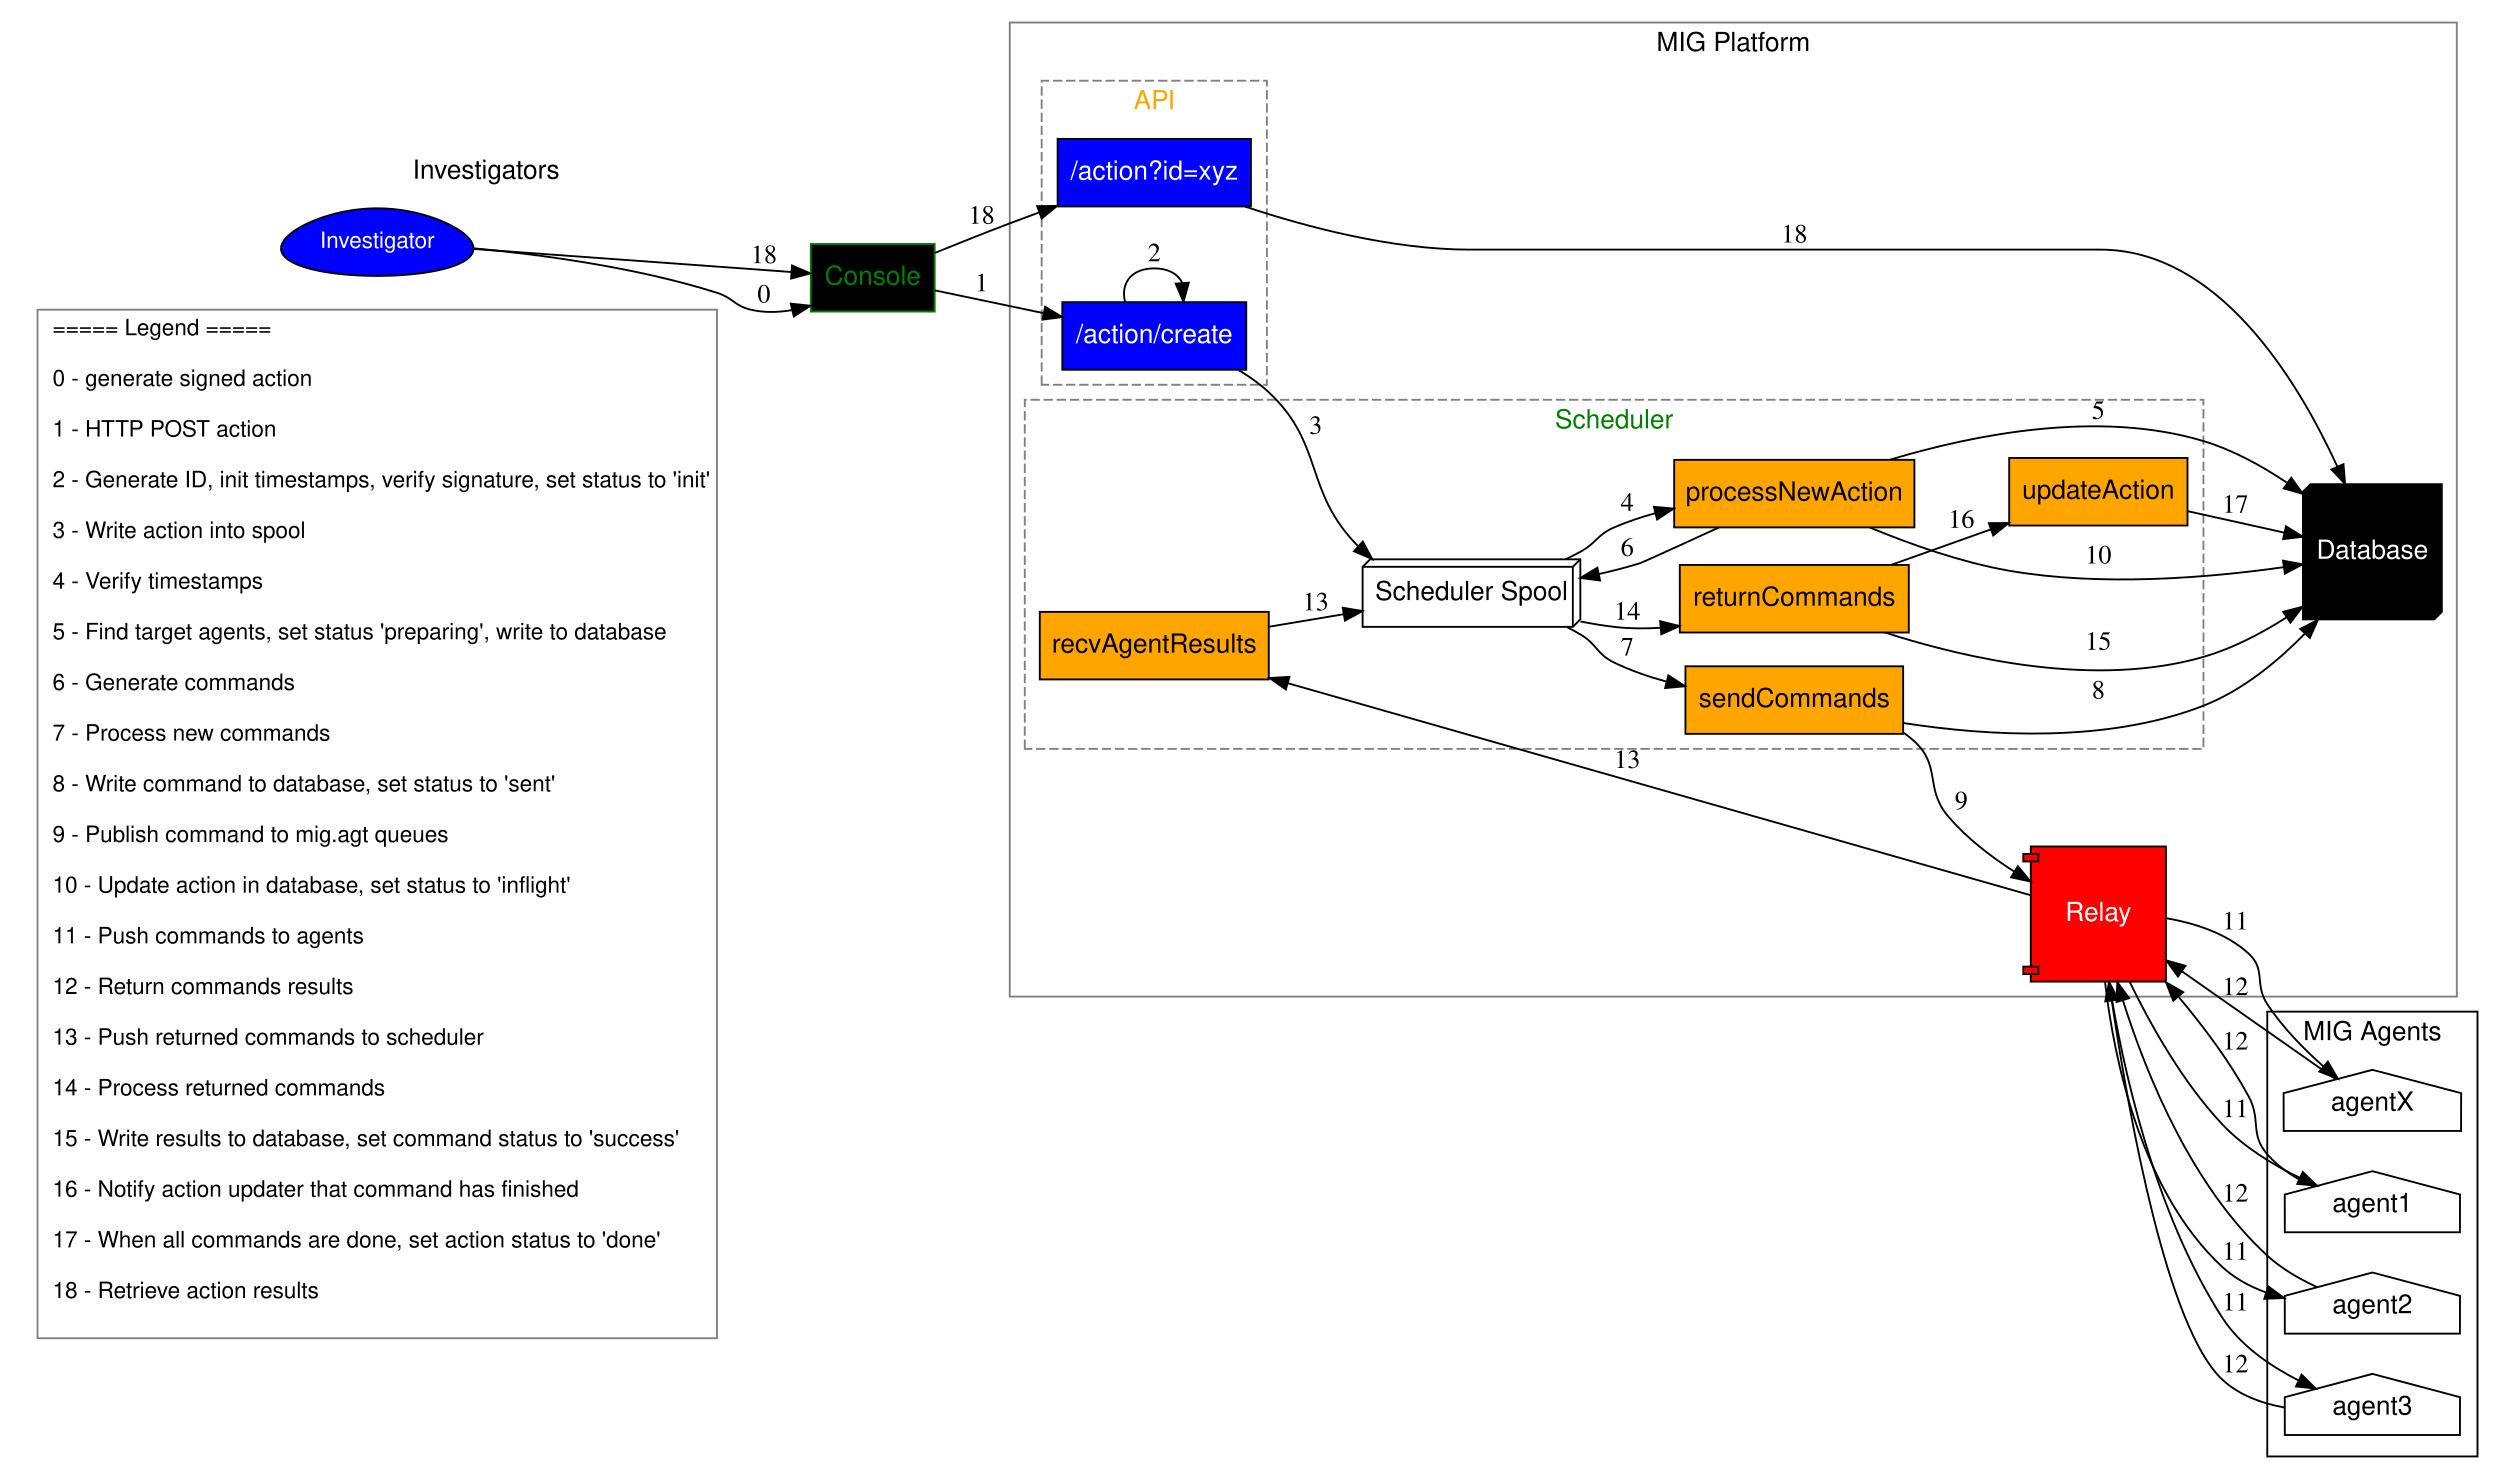
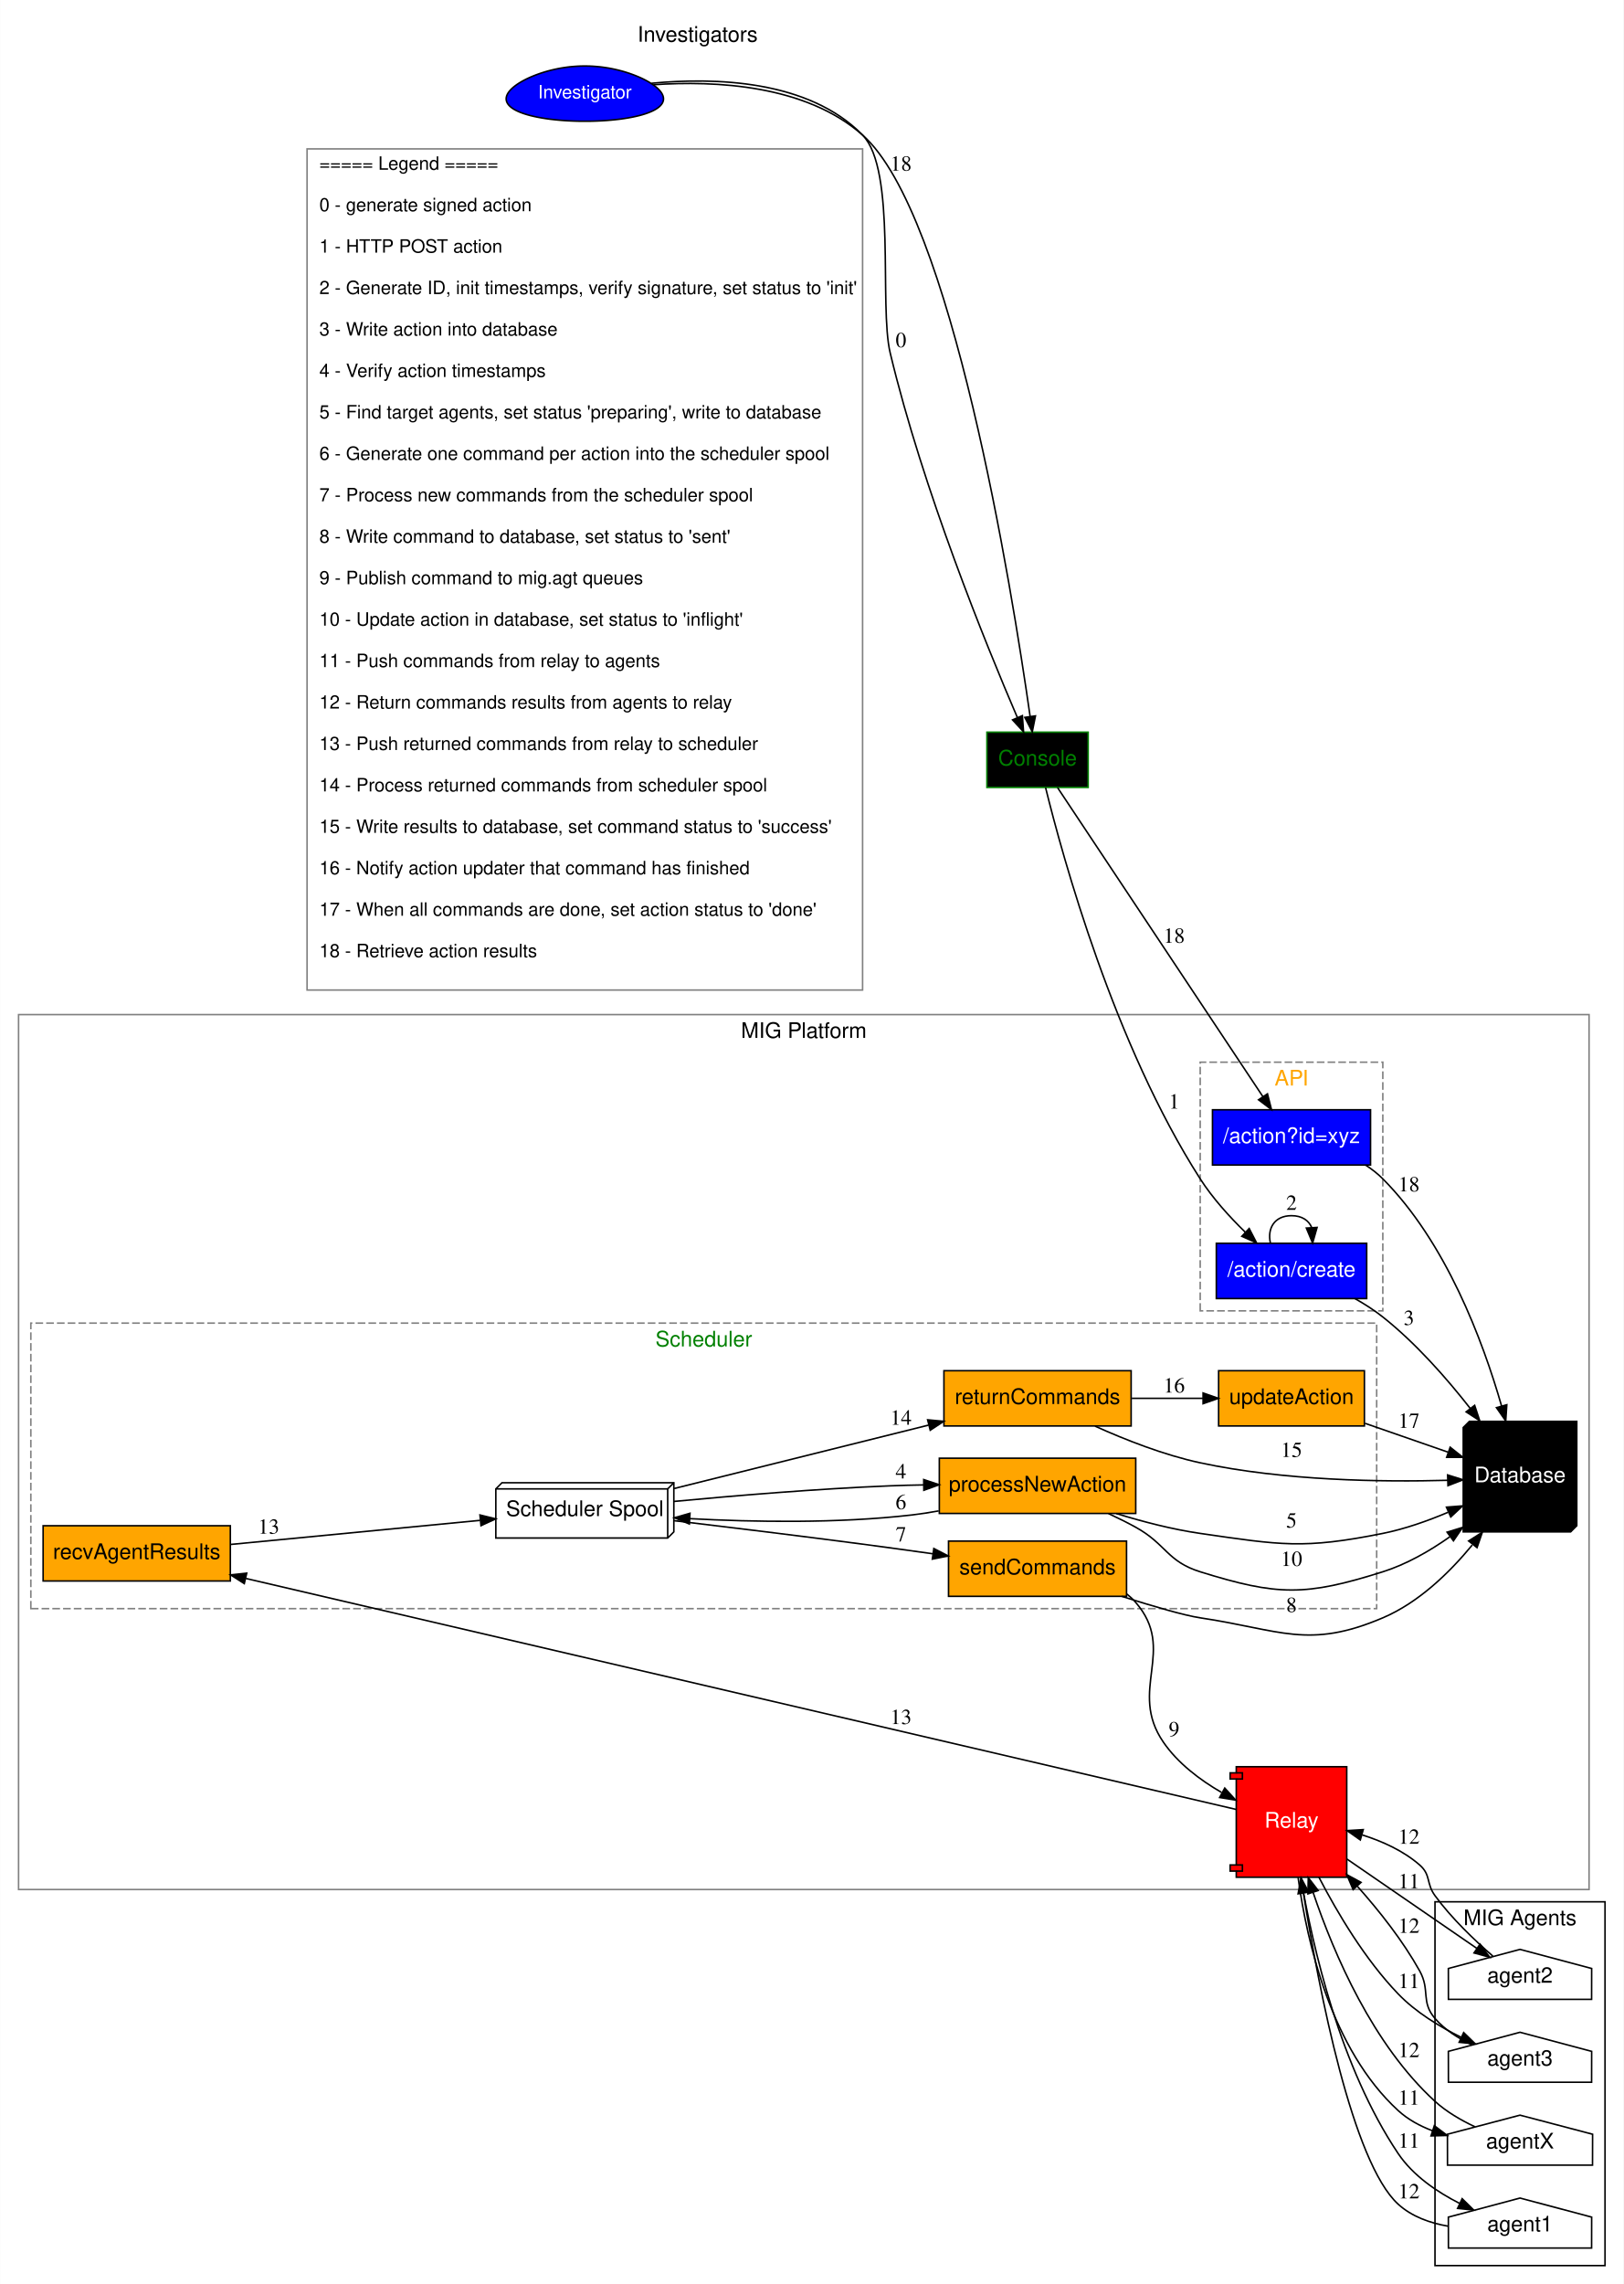
- <svg xmlns="http://www.w3.org/2000/svg" width="1332pt" height="788pt" viewBox="0.00 0.00 1332.00 788.00">
-   <g id="graph0" class="graph" transform="scale(1 1) rotate(0) translate(4 784)">
-     <polygon fill="white" stroke="white" points="-4,4 -4,-784 1328,-784 1328,4 -4,4" />
+ <svg xmlns="http://www.w3.org/2000/svg" width="1058pt" height="1488pt" viewBox="0.00 0.00 1057.80 1488.00">
+   <g id="graph0" class="graph" transform="scale(1 1) rotate(0) translate(4 1484)">
+     <polygon fill="white" stroke="none" points="-4,4 -4,-1484 1053.8,-1484 1053.8,4 -4,4" />
    <g id="clust1" class="cluster">
-       <polygon fill="white" stroke="white" points="8,-63 8,-704 502,-704 502,-63 8,-63" />
-       <text text-anchor="middle" x="255" y="-688.8" font-family="Helvetica,sans-Serif" font-size="14.00">Investigators</text>
+       <polygon fill="white" stroke="white" points="188,-831 188,-1472 713,-1472 713,-831 188,-831" />
+       <text text-anchor="middle" x="450.5" y="-1456.8" font-family="Helvetica,sans-Serif" font-size="14.00">Investigators</text>
    </g>
    <g id="clust2" class="cluster">
-       <polygon fill="white" stroke="gray" points="534,-253 534,-772 1305,-772 1305,-253 534,-253" />
-       <text text-anchor="middle" x="919.5" y="-756.8" font-family="Helvetica,sans-Serif" font-size="14.00">MIG Platform</text>
+       <polygon fill="white" stroke="gray" points="8,-253 8,-823 1031.4,-823 1031.4,-253 8,-253" />
+       <text text-anchor="middle" x="519.7" y="-807.8" font-family="Helvetica,sans-Serif" font-size="14.00">MIG Platform</text>
    </g>
    <g id="clust3" class="cluster">
-       <polygon fill="white" stroke="gray" stroke-dasharray="5,2" points="551,-579 551,-741 671,-741 671,-579 551,-579" />
-       <text text-anchor="middle" x="611" y="-725.8" font-family="Helvetica,sans-Serif" font-size="14.00" fill="orange">API</text>
+       <polygon fill="white" stroke="gray" stroke-dasharray="5,2" points="778,-630 778,-792 897,-792 897,-630 778,-630" />
+       <text text-anchor="middle" x="837.5" y="-776.8" font-family="Helvetica,sans-Serif" font-size="14.00" fill="orange">API</text>
    </g>
    <g id="clust4" class="cluster">
-       <polygon fill="white" stroke="gray" stroke-dasharray="5,2" points="542,-385 542,-571 1170,-571 1170,-385 542,-385" />
-       <text text-anchor="middle" x="856" y="-555.8" font-family="Helvetica,sans-Serif" font-size="14.00" fill="green">Scheduler</text>
+       <polygon fill="white" stroke="gray" stroke-dasharray="5,2" points="16,-436 16,-622 893,-622 893,-436 16,-436" />
+       <text text-anchor="middle" x="454.5" y="-606.8" font-family="Helvetica,sans-Serif" font-size="14.00" fill="green">Scheduler</text>
    </g>
    <g id="clust5" class="cluster">
-       <polygon fill="white" stroke="black" points="1204,-8 1204,-245 1316,-245 1316,-8 1204,-8" />
-       <text text-anchor="middle" x="1260" y="-229.8" font-family="Helvetica,sans-Serif" font-size="14.00">MIG Agents</text>
+       <polygon fill="white" stroke="black" points="931,-8 931,-245 1041.8,-245 1041.8,-8 931,-8" />
+       <text text-anchor="middle" x="986.399" y="-229.8" font-family="Helvetica,sans-Serif" font-size="14.00">MIG Agents</text>
    </g>
    <g id="node1" class="node">
-       <polygon fill="blue" stroke="black" points="201.744,-637.049 204.885,-637.148 207.994,-637.295 211.057,-637.491 214.063,-637.735 216.999,-638.027 219.854,-638.364 222.617,-638.748 225.276,-639.176 227.823,-639.647 230.248,-640.161 232.543,-640.715 234.7,-641.308 236.712,-641.939 238.574,-642.605 240.279,-643.306 241.824,-644.039 243.206,-644.801 244.422,-645.592 245.471,-646.408 246.352,-647.248 247.065,-648.109 247.61,-648.989 247.991,-649.886 248.209,-650.797 248.268,-651.719 248.171,-652.65 247.923,-653.587 247.529,-654.529 246.994,-655.471 246.324,-656.413 245.526,-657.35 244.606,-658.281 243.57,-659.203 242.425,-660.114 241.179,-661.011 239.838,-661.891 238.41,-662.752 236.9,-663.592 235.317,-664.408 233.666,-665.199 231.953,-665.961 230.185,-666.694 228.368,-667.395 226.507,-668.061 224.607,-668.692 222.672,-669.285 220.708,-669.839 218.718,-670.353 216.706,-670.824 214.675,-671.252 212.628,-671.636 210.568,-671.973 208.497,-672.265 206.418,-672.509 204.331,-672.705 202.24,-672.852 200.145,-672.951 198.049,-673 195.951,-673 193.855,-672.951 191.76,-672.852 189.669,-672.705 187.582,-672.509 185.503,-672.265 183.432,-671.973 181.372,-671.636 179.325,-671.252 177.294,-670.824 175.282,-670.353 173.292,-669.839 171.328,-669.285 169.393,-668.692 167.493,-668.061 165.632,-667.395 163.815,-666.694 162.047,-665.961 160.334,-665.199 158.683,-664.408 157.1,-663.592 155.59,-662.752 154.162,-661.891 152.821,-661.011 151.575,-660.114 150.43,-659.203 149.394,-658.281 148.474,-657.35 147.676,-656.413 147.006,-655.471 146.471,-654.529 146.077,-653.587 145.829,-652.65 145.732,-651.719 145.791,-650.797 146.009,-649.886 146.39,-648.989 146.935,-648.109 147.648,-647.248 148.529,-646.408 149.578,-645.592 150.794,-644.801 152.176,-644.039 153.721,-643.306 155.426,-642.605 157.288,-641.939 159.3,-641.308 161.457,-640.715 163.752,-640.161 166.177,-639.647 168.724,-639.176 171.383,-638.748 174.146,-638.364 177.001,-638.027 179.937,-637.735 182.943,-637.491 186.006,-637.295 189.115,-637.148 192.256,-637.049 195.416,-637 198.584,-637 201.744,-637.049" />
-       <text text-anchor="middle" x="197" y="-651.9" font-family="Helvetica,sans-Serif" font-size="12.00" fill="white">Investigator</text>
+       <polygon fill="blue" stroke="black" points="381.744,-1405.05 384.885,-1405.15 387.994,-1405.3 391.057,-1405.49 394.063,-1405.74 396.999,-1406.03 399.854,-1406.36 402.617,-1406.75 405.276,-1407.18 407.823,-1407.65 410.248,-1408.16 412.543,-1408.71 414.7,-1409.31 416.712,-1409.94 418.574,-1410.61 420.279,-1411.31 421.824,-1412.04 423.206,-1412.8 424.422,-1413.59 425.471,-1414.41 426.352,-1415.25 427.065,-1416.11 427.61,-1416.99 427.991,-1417.89 428.209,-1418.8 428.268,-1419.72 428.171,-1420.65 427.923,-1421.59 427.529,-1422.53 426.994,-1423.47 426.324,-1424.41 425.526,-1425.35 424.606,-1426.28 423.57,-1427.2 422.425,-1428.11 421.179,-1429.01 419.838,-1429.89 418.41,-1430.75 416.9,-1431.59 415.317,-1432.41 413.666,-1433.2 411.953,-1433.96 410.185,-1434.69 408.368,-1435.39 406.507,-1436.06 404.607,-1436.69 402.672,-1437.29 400.708,-1437.84 398.718,-1438.35 396.706,-1438.82 394.675,-1439.25 392.628,-1439.64 390.568,-1439.97 388.497,-1440.26 386.418,-1440.51 384.331,-1440.7 382.24,-1440.85 380.145,-1440.95 378.049,-1441 375.951,-1441 373.855,-1440.95 371.76,-1440.85 369.669,-1440.7 367.582,-1440.51 365.503,-1440.26 363.432,-1439.97 361.372,-1439.64 359.325,-1439.25 357.294,-1438.82 355.282,-1438.35 353.292,-1437.84 351.328,-1437.29 349.393,-1436.69 347.493,-1436.06 345.632,-1435.39 343.815,-1434.69 342.047,-1433.96 340.334,-1433.2 338.683,-1432.41 337.1,-1431.59 335.59,-1430.75 334.162,-1429.89 332.821,-1429.01 331.575,-1428.11 330.43,-1427.2 329.394,-1426.28 328.474,-1425.35 327.676,-1424.41 327.006,-1423.47 326.471,-1422.53 326.077,-1421.59 325.829,-1420.65 325.732,-1419.72 325.791,-1418.8 326.009,-1417.89 326.39,-1416.99 326.935,-1416.11 327.648,-1415.25 328.529,-1414.41 329.578,-1413.59 330.794,-1412.8 332.176,-1412.04 333.721,-1411.31 335.426,-1410.61 337.288,-1409.94 339.3,-1409.31 341.457,-1408.71 343.752,-1408.16 346.177,-1407.65 348.724,-1407.18 351.383,-1406.75 354.146,-1406.36 357.001,-1406.03 359.937,-1405.74 362.943,-1405.49 366.006,-1405.3 369.115,-1405.15 372.256,-1405.05 375.416,-1405 378.584,-1405 381.744,-1405.05" />
+       <text text-anchor="middle" x="377" y="-1419.9" font-family="Helvetica,sans-Serif" font-size="12.00" fill="white">Investigator</text>
    </g>
    <g id="node2" class="node">
-       <polygon fill="black" stroke="green" points="494,-654 428,-654 428,-618 494,-618 494,-654" />
-       <text text-anchor="middle" x="461" y="-632.3" font-family="Helvetica,sans-Serif" font-size="14.00" fill="green">Console</text>
+       <polygon fill="black" stroke="green" points="705,-1007 639,-1007 639,-971 705,-971 705,-1007" />
+       <text text-anchor="middle" x="672" y="-985.3" font-family="Helvetica,sans-Serif" font-size="14.00" fill="green">Console</text>
    </g>
    <g id="edge1" class="edge">
-       <path fill="none" stroke="black" d="M248.229,-651.718C284.871,-648.308 335.367,-641.481 378,-628 386.528,-625.303 387.295,-621.055 396,-619 403.154,-617.311 410.727,-617.526 418.062,-618.8" />
-       <polygon fill="black" stroke="black" points="417.321,-622.221 427.858,-621.113 418.93,-615.408 417.321,-622.221" />
-       <text text-anchor="middle" x="403" y="-622.8" font-family="Times,serif" font-size="14.00">0</text>
+       <path fill="none" stroke="black" d="M420.43,-1429.75C461.566,-1433.65 522.769,-1432.04 558,-1396 580.234,-1373.25 568.589,-1284.93 576,-1254 597.368,-1164.81 638.455,-1063.99 658.87,-1016.51" />
+       <polygon fill="black" stroke="black" points="662.135,-1017.78 662.899,-1007.21 655.712,-1015 662.135,-1017.78" />
+       <text text-anchor="middle" x="583" y="-1257.8" font-family="Times,serif" font-size="14.00">0</text>
    </g>
    <g id="edge26" class="edge">
-       <path fill="none" stroke="black" d="M248.206,-651.359C297.384,-647.793 371.483,-642.419 417.735,-639.065" />
-       <polygon fill="black" stroke="black" points="418.007,-642.555 427.728,-638.34 417.501,-635.573 418.007,-642.555" />
-       <text text-anchor="middle" x="403" y="-643.8" font-family="Times,serif" font-size="14.00">18</text>
+       <path fill="none" stroke="black" d="M421.654,-1428.79C461.942,-1431.57 520.966,-1428.77 558,-1396 616.003,-1344.67 655.223,-1100.93 667.164,-1017.27" />
+       <polygon fill="black" stroke="black" points="670.651,-1017.61 668.577,-1007.22 663.719,-1016.63 670.651,-1017.61" />
+       <text text-anchor="middle" x="583" y="-1372.8" font-family="Times,serif" font-size="14.00">18</text>
    </g>
    <g id="node4" class="node">
-       <polygon fill="blue" stroke="black" points="660,-623 562,-623 562,-587 660,-587 660,-623" />
-       <text text-anchor="middle" x="611" y="-601.3" font-family="Helvetica,sans-Serif" font-size="14.00" fill="white">/action/create</text>
+       <polygon fill="blue" stroke="black" points="886.5,-674 788.5,-674 788.5,-638 886.5,-638 886.5,-674" />
+       <text text-anchor="middle" x="837.5" y="-652.3" font-family="Helvetica,sans-Serif" font-size="14.00" fill="white">/action/create</text>
    </g>
    <g id="edge2" class="edge">
-       <path fill="none" stroke="black" d="M494.114,-629.273C511.059,-625.724 532.375,-621.259 552.089,-617.13" />
-       <polygon fill="black" stroke="black" points="552.845,-620.548 561.915,-615.072 551.41,-613.696 552.845,-620.548" />
-       <text text-anchor="middle" x="519" y="-628.8" font-family="Times,serif" font-size="14.00">1</text>
+       <path fill="none" stroke="black" d="M677.235,-970.915C688.451,-925.386 721.965,-803.431 778,-716 786.086,-703.384 797.135,-691.207 807.454,-681.158" />
+       <polygon fill="black" stroke="black" points="809.914,-683.649 814.786,-674.241 805.11,-678.557 809.914,-683.649" />
+       <text text-anchor="middle" x="761" y="-761.8" font-family="Times,serif" font-size="14.00">1</text>
    </g>
    <g id="node5" class="node">
-       <polygon fill="blue" stroke="black" points="662.5,-710 559.5,-710 559.5,-674 662.5,-674 662.5,-710" />
-       <text text-anchor="middle" x="611" y="-688.3" font-family="Helvetica,sans-Serif" font-size="14.00" fill="white">/action?id=xyz</text>
+       <polygon fill="blue" stroke="black" points="889,-761 786,-761 786,-725 889,-725 889,-761" />
+       <text text-anchor="middle" x="837.5" y="-739.3" font-family="Helvetica,sans-Serif" font-size="14.00" fill="white">/action?id=xyz</text>
    </g>
    <g id="edge27" class="edge">
-       <path fill="none" stroke="black" d="M494.145,-649.279C506.554,-654.318 520.894,-660.035 534,-665 539.074,-666.922 544.353,-668.881 549.659,-670.822" />
-       <polygon fill="black" stroke="black" points="548.607,-674.163 559.201,-674.283 550.994,-667.582 548.607,-674.163" />
-       <text text-anchor="middle" x="519" y="-664.8" font-family="Times,serif" font-size="14.00">18</text>
+       <path fill="none" stroke="black" d="M685.023,-970.911C713.546,-927.995 785.418,-819.857 818.868,-769.529" />
+       <polygon fill="black" stroke="black" points="821.839,-771.381 824.46,-761.115 816.01,-767.506 821.839,-771.381" />
+       <text text-anchor="middle" x="761" y="-869.8" font-family="Times,serif" font-size="14.00">18</text>
    </g>
    <g id="node3" class="node">
-       <polygon fill="none" stroke="gray" points="378,-619 16,-619 16,-71 378,-71 378,-619" />
-       <text text-anchor="start" x="24" y="-605.4" font-family="Helvetica,sans-Serif" font-size="12.00">===== Legend =====</text>
-       <text text-anchor="start" x="24" y="-578.4" font-family="Helvetica,sans-Serif" font-size="12.00">0 - generate signed action</text>
-       <text text-anchor="start" x="24" y="-551.4" font-family="Helvetica,sans-Serif" font-size="12.00">1 - HTTP POST action</text>
-       <text text-anchor="start" x="24" y="-524.4" font-family="Helvetica,sans-Serif" font-size="12.00">2 - Generate ID, init timestamps, verify signature, set status to 'init'</text>
-       <text text-anchor="start" x="24" y="-497.4" font-family="Helvetica,sans-Serif" font-size="12.00">3 - Write action into spool</text>
-       <text text-anchor="start" x="24" y="-470.4" font-family="Helvetica,sans-Serif" font-size="12.00">4 - Verify timestamps</text>
-       <text text-anchor="start" x="24" y="-443.4" font-family="Helvetica,sans-Serif" font-size="12.00">5 - Find target agents, set status 'preparing', write to database</text>
-       <text text-anchor="start" x="24" y="-416.4" font-family="Helvetica,sans-Serif" font-size="12.00">6 - Generate commands</text>
-       <text text-anchor="start" x="24" y="-389.4" font-family="Helvetica,sans-Serif" font-size="12.00">7 - Process new commands</text>
-       <text text-anchor="start" x="24" y="-362.4" font-family="Helvetica,sans-Serif" font-size="12.00">8 - Write command to database, set status to 'sent'</text>
-       <text text-anchor="start" x="24" y="-335.4" font-family="Helvetica,sans-Serif" font-size="12.00">9 - Publish command to mig.agt queues</text>
-       <text text-anchor="start" x="24" y="-308.4" font-family="Helvetica,sans-Serif" font-size="12.00">10 - Update action in database, set status to 'inflight'</text>
-       <text text-anchor="start" x="24" y="-281.4" font-family="Helvetica,sans-Serif" font-size="12.00">11 - Push commands to agents</text>
-       <text text-anchor="start" x="24" y="-254.4" font-family="Helvetica,sans-Serif" font-size="12.00">12 - Return commands results</text>
-       <text text-anchor="start" x="24" y="-227.4" font-family="Helvetica,sans-Serif" font-size="12.00">13 - Push returned commands to scheduler</text>
-       <text text-anchor="start" x="24" y="-200.4" font-family="Helvetica,sans-Serif" font-size="12.00">14 - Process returned commands</text>
-       <text text-anchor="start" x="24" y="-173.4" font-family="Helvetica,sans-Serif" font-size="12.00">15 - Write results to database, set command status to 'success'</text>
-       <text text-anchor="start" x="24" y="-146.4" font-family="Helvetica,sans-Serif" font-size="12.00">16 - Notify action updater that command has finished</text>
-       <text text-anchor="start" x="24" y="-119.4" font-family="Helvetica,sans-Serif" font-size="12.00">17 - When all commands are done, set action status to 'done'</text>
-       <text text-anchor="start" x="24" y="-92.4" font-family="Helvetica,sans-Serif" font-size="12.00">18 - Retrieve action results</text>
+       <polygon fill="none" stroke="gray" points="558,-1387 196,-1387 196,-839 558,-839 558,-1387" />
+       <text text-anchor="start" x="204" y="-1373.4" font-family="Helvetica,sans-Serif" font-size="12.00">===== Legend =====</text>
+       <text text-anchor="start" x="204" y="-1346.4" font-family="Helvetica,sans-Serif" font-size="12.00">0 - generate signed action</text>
+       <text text-anchor="start" x="204" y="-1319.4" font-family="Helvetica,sans-Serif" font-size="12.00">1 - HTTP POST action</text>
+       <text text-anchor="start" x="204" y="-1292.4" font-family="Helvetica,sans-Serif" font-size="12.00">2 - Generate ID, init timestamps, verify signature, set status to 'init'</text>
+       <text text-anchor="start" x="204" y="-1265.4" font-family="Helvetica,sans-Serif" font-size="12.00">3 - Write action into database</text>
+       <text text-anchor="start" x="204" y="-1238.4" font-family="Helvetica,sans-Serif" font-size="12.00">4 - Verify action timestamps</text>
+       <text text-anchor="start" x="204" y="-1211.4" font-family="Helvetica,sans-Serif" font-size="12.00">5 - Find target agents, set status 'preparing', write to database</text>
+       <text text-anchor="start" x="204" y="-1184.4" font-family="Helvetica,sans-Serif" font-size="12.00">6 - Generate one command per action into the scheduler spool</text>
+       <text text-anchor="start" x="204" y="-1157.4" font-family="Helvetica,sans-Serif" font-size="12.00">7 - Process new commands from the scheduler spool</text>
+       <text text-anchor="start" x="204" y="-1130.4" font-family="Helvetica,sans-Serif" font-size="12.00">8 - Write command to database, set status to 'sent'</text>
+       <text text-anchor="start" x="204" y="-1103.4" font-family="Helvetica,sans-Serif" font-size="12.00">9 - Publish command to mig.agt queues</text>
+       <text text-anchor="start" x="204" y="-1076.4" font-family="Helvetica,sans-Serif" font-size="12.00">10 - Update action in database, set status to 'inflight'</text>
+       <text text-anchor="start" x="204" y="-1049.4" font-family="Helvetica,sans-Serif" font-size="12.00">11 - Push commands from relay to agents</text>
+       <text text-anchor="start" x="204" y="-1022.4" font-family="Helvetica,sans-Serif" font-size="12.00">12 - Return commands results from agents to relay</text>
+       <text text-anchor="start" x="204" y="-995.4" font-family="Helvetica,sans-Serif" font-size="12.00">13 - Push returned commands from relay to scheduler</text>
+       <text text-anchor="start" x="204" y="-968.4" font-family="Helvetica,sans-Serif" font-size="12.00">14 - Process returned commands from scheduler spool</text>
+       <text text-anchor="start" x="204" y="-941.4" font-family="Helvetica,sans-Serif" font-size="12.00">15 - Write results to database, set command status to 'success'</text>
+       <text text-anchor="start" x="204" y="-914.4" font-family="Helvetica,sans-Serif" font-size="12.00">16 - Notify action updater that command has finished</text>
+       <text text-anchor="start" x="204" y="-887.4" font-family="Helvetica,sans-Serif" font-size="12.00">17 - When all commands are done, set action status to 'done'</text>
+       <text text-anchor="start" x="204" y="-860.4" font-family="Helvetica,sans-Serif" font-size="12.00">18 - Retrieve action results</text>
    </g>
    <g id="edge3" class="edge">
-       <path fill="none" stroke="black" d="M595.442,-623.153C593.048,-632.539 598.234,-641 611,-641 618.779,-641 623.744,-637.858 625.893,-633.28" />
-       <polygon fill="black" stroke="black" points="629.396,-633.361 626.558,-623.153 622.411,-632.902 629.396,-633.361" />
-       <text text-anchor="middle" x="611" y="-644.8" font-family="Times,serif" font-size="14.00">2</text>
+       <path fill="none" stroke="black" d="M823.751,-674.153C821.636,-683.539 826.219,-692 837.5,-692 844.375,-692 848.762,-688.858 850.662,-684.28" />
+       <polygon fill="black" stroke="black" points="854.164,-684.339 851.249,-674.153 847.176,-683.933 854.164,-684.339" />
+       <text text-anchor="middle" x="837.5" y="-695.8" font-family="Times,serif" font-size="14.00">2</text>
+     </g>
+     <g id="node12" class="node">
+       <polygon fill="black" stroke="black" points="1023.4,-558 953.399,-558 949.399,-554 949.399,-486 1019.4,-486 1023.4,-490 1023.4,-558" />
+       <polyline fill="none" stroke="black" points="1019.4,-554 949.399,-554 " />
+       <polyline fill="none" stroke="black" points="1019.4,-554 1019.4,-486 " />
+       <polyline fill="none" stroke="black" points="1019.4,-554 1023.4,-558 " />
+       <text text-anchor="middle" x="986.399" y="-518.3" font-family="Helvetica,sans-Serif" font-size="14.00" fill="white">Database</text>
+     </g>
+     <g id="edge4" class="edge">
+       <path fill="none" stroke="black" d="M878.813,-637.998C885.162,-634.421 891.454,-630.395 897,-626 918.384,-609.056 938.414,-586.316 953.983,-566.421" />
+       <polygon fill="black" stroke="black" points="956.841,-568.446 960.156,-558.383 951.289,-564.182 956.841,-568.446" />
+       <text text-anchor="middle" x="914" y="-620.8" font-family="Times,serif" font-size="14.00">3</text>
+     </g>
+     <g id="edge28" class="edge">
+       <path fill="none" stroke="black" d="M885.846,-724.923C889.885,-722.294 893.686,-719.33 897,-716 938.055,-674.745 962.028,-610.973 974.413,-567.913" />
+       <polygon fill="black" stroke="black" points="977.794,-568.82 977.099,-558.248 971.049,-566.946 977.794,-568.82" />
+       <text text-anchor="middle" x="914" y="-707.8" font-family="Times,serif" font-size="14.00">18</text>
    </g>
    <g id="node6" class="node">
-       <polygon fill="white" stroke="black" points="838,-486 726,-486 722,-482 722,-450 834,-450 838,-454 838,-486" />
-       <polyline fill="none" stroke="black" points="834,-482 722,-482 " />
-       <polyline fill="none" stroke="black" points="834,-482 834,-450 " />
-       <polyline fill="none" stroke="black" points="834,-482 838,-486 " />
-       <text text-anchor="middle" x="780" y="-464.3" font-family="Helvetica,sans-Serif" font-size="14.00">Scheduler Spool</text>
-     </g>
-     <g id="edge4" class="edge">
-       <path fill="none" stroke="black" d="M655.916,-586.831C661.682,-583.392 667.234,-579.452 672,-575 701.651,-547.301 690.614,-522.344 719.385,-493.209" />
-       <polygon fill="black" stroke="black" points="722.111,-495.458 727.113,-486.118 717.379,-490.3 722.111,-495.458" />
-       <text text-anchor="middle" x="697" y="-552.8" font-family="Times,serif" font-size="14.00">3</text>
-     </g>
-     <g id="node12" class="node">
-       <polygon fill="black" stroke="black" points="1297,-526 1227,-526 1223,-522 1223,-454 1293,-454 1297,-458 1297,-526" />
-       <polyline fill="none" stroke="black" points="1293,-522 1223,-522 " />
-       <polyline fill="none" stroke="black" points="1293,-522 1293,-454 " />
-       <polyline fill="none" stroke="black" points="1293,-522 1297,-526 " />
-       <text text-anchor="middle" x="1260" y="-486.3" font-family="Helvetica,sans-Serif" font-size="14.00" fill="white">Database</text>
-     </g>
-     <g id="edge28" class="edge">
-       <path fill="none" stroke="black" d="M659.475,-673.897C692.492,-662.914 737.801,-651 779,-651 779,-651 779,-651 1115,-651 1177.4,-651 1219.52,-582.972 1241.36,-535.356" />
-       <polygon fill="black" stroke="black" points="1244.6,-536.691 1245.46,-526.132 1238.2,-533.85 1244.6,-536.691" />
-       <text text-anchor="middle" x="952" y="-654.8" font-family="Times,serif" font-size="14.00">18</text>
+       <polygon fill="white" stroke="black" points="435,-518 323,-518 319,-514 319,-482 431,-482 435,-486 435,-518" />
+       <polyline fill="none" stroke="black" points="431,-514 319,-514 " />
+       <polyline fill="none" stroke="black" points="431,-514 431,-482 " />
+       <polyline fill="none" stroke="black" points="431,-514 435,-518 " />
+       <text text-anchor="middle" x="377" y="-496.3" font-family="Helvetica,sans-Serif" font-size="14.00">Scheduler Spool</text>
    </g>
    <g id="node7" class="node">
-       <polygon fill="orange" stroke="black" points="1016,-539 888,-539 888,-503 1016,-503 1016,-539" />
-       <text text-anchor="middle" x="952" y="-517.3" font-family="Helvetica,sans-Serif" font-size="14.00">processNewAction</text>
+       <polygon fill="orange" stroke="black" points="736,-534 608,-534 608,-498 736,-498 736,-534" />
+       <text text-anchor="middle" x="672" y="-512.3" font-family="Helvetica,sans-Serif" font-size="14.00">processNewAction</text>
    </g>
    <g id="edge5" class="edge">
-       <path fill="none" stroke="black" d="M830.188,-486.04C832.862,-487.313 835.482,-488.635 838,-490 846.675,-494.704 846.935,-499.099 856,-503 862.915,-505.976 870.323,-508.461 877.839,-510.537" />
-       <polygon fill="black" stroke="black" points="877.196,-513.985 887.749,-513.037 878.909,-507.197 877.196,-513.985" />
-       <text text-anchor="middle" x="863" y="-511.8" font-family="Times,serif" font-size="14.00">4</text>
+       <path fill="none" stroke="black" d="M435.112,-505.842C474.625,-509.582 528.447,-514.082 576,-516 583.081,-516.286 590.462,-516.475 597.841,-516.593" />
+       <polygon fill="black" stroke="black" points="597.835,-520.093 607.876,-516.712 597.918,-513.094 597.835,-520.093" />
+       <text text-anchor="middle" x="583" y="-520.8" font-family="Times,serif" font-size="14.00">4</text>
    </g>
    <g id="node8" class="node">
-       <polygon fill="orange" stroke="black" points="1010,-429 894,-429 894,-393 1010,-393 1010,-429" />
-       <text text-anchor="middle" x="952" y="-407.3" font-family="Helvetica,sans-Serif" font-size="14.00">sendCommands</text>
+       <polygon fill="orange" stroke="black" points="730,-480 614,-480 614,-444 730,-444 730,-480" />
+       <text text-anchor="middle" x="672" y="-458.3" font-family="Helvetica,sans-Serif" font-size="14.00">sendCommands</text>
    </g>
    <g id="edge8" class="edge">
-       <path fill="none" stroke="black" d="M830.892,-449.872C833.331,-448.636 835.714,-447.344 838,-446 846.977,-440.722 846.628,-435.54 856,-431 864.669,-426.801 874.201,-423.48 883.78,-420.854" />
-       <polygon fill="black" stroke="black" points="884.893,-424.183 893.744,-418.362 883.194,-417.393 884.893,-424.183" />
-       <text text-anchor="middle" x="863" y="-434.8" font-family="Times,serif" font-size="14.00">7</text>
+       <path fill="none" stroke="black" d="M435.187,-493.292C470.584,-489.07 516.956,-483.414 558,-478 572.763,-476.053 588.598,-473.87 603.602,-471.757" />
+       <polygon fill="black" stroke="black" points="604.422,-475.176 613.833,-470.31 603.441,-468.245 604.422,-475.176" />
+       <text text-anchor="middle" x="583" y="-479.8" font-family="Times,serif" font-size="14.00">7</text>
    </g>
    <g id="node10" class="node">
-       <polygon fill="orange" stroke="black" points="1013,-483 891,-483 891,-447 1013,-447 1013,-483" />
-       <text text-anchor="middle" x="952" y="-461.3" font-family="Helvetica,sans-Serif" font-size="14.00">returnCommands</text>
+       <polygon fill="orange" stroke="black" points="733,-591 611,-591 611,-555 733,-555 733,-591" />
+       <text text-anchor="middle" x="672" y="-569.3" font-family="Helvetica,sans-Serif" font-size="14.00">returnCommands</text>
    </g>
    <g id="edge22" class="edge">
-       <path fill="none" stroke="black" d="M838.077,-452.837C844.094,-451.678 850.149,-450.692 856,-450 864.016,-449.052 872.393,-448.996 880.707,-449.531" />
-       <polygon fill="black" stroke="black" points="880.513,-453.027 890.791,-450.454 881.152,-446.056 880.513,-453.027" />
-       <text text-anchor="middle" x="863" y="-453.8" font-family="Times,serif" font-size="14.00">14</text>
+       <path fill="none" stroke="black" d="M435.189,-514.248C482.653,-526.074 550.342,-542.938 601.033,-555.568" />
+       <polygon fill="black" stroke="black" points="600.384,-559.013 610.934,-558.035 602.076,-552.221 600.384,-559.013" />
+       <text text-anchor="middle" x="583" y="-555.8" font-family="Times,serif" font-size="14.00">14</text>
    </g>
    <g id="edge7" class="edge">
-       <path fill="none" stroke="black" d="M911.853,-502.992C891.748,-493.764 871.19,-484.372 870,-484 862.916,-481.784 855.413,-479.841 847.887,-478.145" />
-       <polygon fill="black" stroke="black" points="848.521,-474.702 838.013,-476.056 847.072,-481.55 848.521,-474.702" />
-       <text text-anchor="middle" x="863" y="-487.8" font-family="Times,serif" font-size="14.00">6</text>
+       <path fill="none" stroke="black" d="M607.572,-499.665C601.663,-498.585 595.739,-497.664 590,-497 541.863,-491.43 487.173,-492.382 445.398,-494.621" />
+       <polygon fill="black" stroke="black" points="445.122,-491.131 435.339,-495.198 445.523,-498.12 445.122,-491.131" />
+       <text text-anchor="middle" x="583" y="-500.8" font-family="Times,serif" font-size="14.00">6</text>
    </g>
    <g id="edge6" class="edge">
-       <path fill="none" stroke="black" d="M1003.09,-539.095C1047.71,-552.493 1114.35,-565.77 1170,-549 1185.58,-544.305 1200.94,-535.894 1214.4,-526.866" />
-       <polygon fill="black" stroke="black" points="1216.76,-529.481 1222.95,-520.878 1212.75,-523.747 1216.76,-529.481" />
-       <text text-anchor="middle" x="1114" y="-560.8" font-family="Times,serif" font-size="14.00">5</text>
+       <path fill="none" stroke="black" d="M723.348,-497.949C740.46,-492.674 759.847,-487.624 778,-485 830.345,-477.434 845.147,-474.586 897,-485 911.307,-487.873 926.187,-493.121 939.569,-498.779" />
+       <polygon fill="black" stroke="black" points="938.455,-502.113 949.018,-502.943 941.278,-495.708 938.455,-502.113" />
+       <text text-anchor="middle" x="837.5" y="-488.8" font-family="Times,serif" font-size="14.00">5</text>
    </g>
    <g id="edge11" class="edge">
-       <path fill="none" stroke="black" d="M992.337,-502.899C1013.64,-494.083 1040.72,-484.445 1066,-480 1115.6,-471.28 1173.38,-476.222 1212.7,-481.804" />
-       <polygon fill="black" stroke="black" points="1212.37,-485.294 1222.78,-483.306 1213.4,-478.37 1212.37,-485.294" />
-       <text text-anchor="middle" x="1114" y="-483.8" font-family="Times,serif" font-size="14.00">10</text>
+       <path fill="none" stroke="black" d="M718.266,-497.9C724.32,-495.104 730.375,-492.107 736,-489 755.857,-478.033 756.344,-466.75 778,-460 828.493,-444.262 846.565,-444.076 897,-460 912.397,-464.861 927.44,-473.47 940.624,-482.754" />
+       <polygon fill="black" stroke="black" points="938.876,-485.813 949.005,-488.92 943.024,-480.174 938.876,-485.813" />
+       <text text-anchor="middle" x="837.5" y="-463.8" font-family="Times,serif" font-size="14.00">10</text>
    </g>
    <g id="edge9" class="edge">
-       <path fill="none" stroke="black" d="M1010.38,-398.733C1055.38,-391.782 1118.76,-387.993 1170,-408 1190.52,-416.012 1209.16,-431.215 1224.02,-446.375" />
-       <polygon fill="black" stroke="black" points="1221.59,-448.906 1231,-453.782 1226.69,-444.104 1221.59,-448.906" />
-       <text text-anchor="middle" x="1114" y="-411.8" font-family="Times,serif" font-size="14.00">8</text>
+       <path fill="none" stroke="black" d="M726.942,-443.978C747.167,-437.559 767.727,-431.531 778,-430 830.311,-422.206 848.341,-409.274 897,-430 920.151,-439.861 940.162,-459.087 955.262,-477.424" />
+       <polygon fill="black" stroke="black" points="952.899,-480.079 961.848,-485.75 958.389,-475.736 952.899,-480.079" />
+       <text text-anchor="middle" x="837.5" y="-433.8" font-family="Times,serif" font-size="14.00">8</text>
    </g>
    <g id="node13" class="node">
-       <polygon fill="red" stroke="black" points="1150,-333 1078,-333 1078,-329 1074,-329 1074,-325 1078,-325 1078,-269 1074,-269 1074,-265 1078,-265 1078,-261 1150,-261 1150,-333" />
-       <polyline fill="none" stroke="black" points="1078,-329 1082,-329 1082,-325 1078,-325 " />
-       <polyline fill="none" stroke="black" points="1078,-269 1082,-269 1082,-265 1078,-265 " />
-       <text text-anchor="middle" x="1114" y="-293.3" font-family="Helvetica,sans-Serif" font-size="14.00" fill="white">Relay</text>
+       <polygon fill="red" stroke="black" points="873.5,-333 801.5,-333 801.5,-329 797.5,-329 797.5,-325 801.5,-325 801.5,-269 797.5,-269 797.5,-265 801.5,-265 801.5,-261 873.5,-261 873.5,-333" />
+       <polyline fill="none" stroke="black" points="801.5,-329 805.5,-329 805.5,-325 801.5,-325 " />
+       <polyline fill="none" stroke="black" points="801.5,-269 805.5,-269 805.5,-265 801.5,-265 " />
+       <text text-anchor="middle" x="837.5" y="-293.3" font-family="Helvetica,sans-Serif" font-size="14.00" fill="white">Relay</text>
    </g>
    <g id="edge10" class="edge">
-       <path fill="none" stroke="black" d="M1010.26,-393.576C1012.28,-392.166 1014.21,-390.644 1016,-389 1030.37,-375.827 1021.36,-363.838 1034,-349 1043.78,-337.526 1056.7,-327.593 1069.26,-319.573" />
-       <polygon fill="black" stroke="black" points="1071.14,-322.526 1077.85,-314.33 1067.49,-316.551 1071.14,-322.526" />
-       <text text-anchor="middle" x="1041" y="-352.8" font-family="Times,serif" font-size="14.00">9</text>
+       <path fill="none" stroke="black" d="M730.224,-445.501C732.311,-443.84 734.253,-442.012 736,-440 763.032,-408.87 730.658,-382.984 754,-349 763.436,-335.262 777.813,-324.401 791.937,-316.235" />
+       <polygon fill="black" stroke="black" points="794.002,-319.097 801.127,-311.255 790.667,-312.942 794.002,-319.097" />
+       <text text-anchor="middle" x="761" y="-352.8" font-family="Times,serif" font-size="14.00">9</text>
    </g>
    <g id="node9" class="node">
-       <polygon fill="orange" stroke="black" points="672,-458 550,-458 550,-422 672,-422 672,-458" />
-       <text text-anchor="middle" x="611" y="-436.3" font-family="Helvetica,sans-Serif" font-size="14.00">recvAgentResults</text>
+       <polygon fill="orange" stroke="black" points="146,-490 24,-490 24,-454 146,-454 146,-490" />
+       <text text-anchor="middle" x="85" y="-468.3" font-family="Helvetica,sans-Serif" font-size="14.00">recvAgentResults</text>
    </g>
    <g id="edge21" class="edge">
-       <path fill="none" stroke="black" d="M672.291,-450.109C685.171,-452.268 698.851,-454.562 711.967,-456.761" />
-       <polygon fill="black" stroke="black" points="711.423,-460.218 721.864,-458.42 712.58,-453.315 711.423,-460.218" />
-       <text text-anchor="middle" x="697" y="-458.8" font-family="Times,serif" font-size="14.00">13</text>
+       <path fill="none" stroke="black" d="M146.088,-477.802C193.484,-482.378 259.567,-488.758 308.728,-493.505" />
+       <polygon fill="black" stroke="black" points="308.659,-497.014 318.949,-494.492 309.331,-490.047 308.659,-497.014" />
+       <text text-anchor="middle" x="171" y="-484.8" font-family="Times,serif" font-size="14.00">13</text>
    </g>
    <g id="node11" class="node">
-       <polygon fill="orange" stroke="black" points="1161.5,-540 1066.5,-540 1066.5,-504 1161.5,-504 1161.5,-540" />
-       <text text-anchor="middle" x="1114" y="-518.3" font-family="Helvetica,sans-Serif" font-size="14.00">updateAction</text>
+       <polygon fill="orange" stroke="black" points="885,-591 790,-591 790,-555 885,-555 885,-591" />
+       <text text-anchor="middle" x="837.5" y="-569.3" font-family="Helvetica,sans-Serif" font-size="14.00">updateAction</text>
    </g>
    <g id="edge24" class="edge">
-       <path fill="none" stroke="black" d="M1003.62,-483.035C1020.54,-489.062 1039.49,-495.814 1056.81,-501.982" />
-       <polygon fill="black" stroke="black" points="1055.64,-505.282 1066.24,-505.341 1057.99,-498.688 1055.64,-505.282" />
-       <text text-anchor="middle" x="1041" y="-502.8" font-family="Times,serif" font-size="14.00">16</text>
+       <path fill="none" stroke="black" d="M733.417,-573C748.569,-573 764.771,-573 779.738,-573" />
+       <polygon fill="black" stroke="black" points="779.874,-576.5 789.874,-573 779.874,-569.5 779.874,-576.5" />
+       <text text-anchor="middle" x="761" y="-576.8" font-family="Times,serif" font-size="14.00">16</text>
    </g>
    <g id="edge23" class="edge">
-       <path fill="none" stroke="black" d="M1000.35,-446.973C1044.86,-432.658 1112.96,-417.547 1170,-434 1185.4,-438.441 1200.7,-446.419 1214.16,-454.988" />
-       <polygon fill="black" stroke="black" points="1212.45,-458.058 1222.72,-460.673 1216.33,-452.226 1212.45,-458.058" />
-       <text text-anchor="middle" x="1114" y="-437.8" font-family="Times,serif" font-size="14.00">15</text>
+       <path fill="none" stroke="black" d="M709.458,-554.884C729.23,-545.974 754.391,-536.08 778,-531 832.522,-519.269 896.909,-518.431 939.314,-519.604" />
+       <polygon fill="black" stroke="black" points="939.228,-523.103 949.337,-519.93 939.456,-516.107 939.228,-523.103" />
+       <text text-anchor="middle" x="837.5" y="-534.8" font-family="Times,serif" font-size="14.00">15</text>
    </g>
    <g id="edge25" class="edge">
-       <path fill="none" stroke="black" d="M1161.75,-511.611C1178.21,-507.953 1196.68,-503.848 1213.07,-500.206" />
-       <polygon fill="black" stroke="black" points="1213.97,-503.592 1222.97,-498.006 1212.45,-496.759 1213.97,-503.592" />
-       <text text-anchor="middle" x="1187" y="-510.8" font-family="Times,serif" font-size="14.00">17</text>
+       <path fill="none" stroke="black" d="M885.384,-556.723C902.651,-550.728 922.181,-543.948 939.372,-537.979" />
+       <polygon fill="black" stroke="black" points="940.89,-541.158 949.188,-534.571 938.594,-534.545 940.89,-541.158" />
+       <text text-anchor="middle" x="914" y="-553.8" font-family="Times,serif" font-size="14.00">17</text>
    </g>
    <g id="edge20" class="edge">
-       <path fill="none" stroke="black" d="M1077.76,-307.06C995.772,-330.46 791.001,-388.908 682.323,-419.928" />
-       <polygon fill="black" stroke="black" points="681.088,-416.641 672.432,-422.751 683.009,-423.372 681.088,-416.641" />
-       <text text-anchor="middle" x="863" y="-374.8" font-family="Times,serif" font-size="14.00">13</text>
+       <path fill="none" stroke="black" d="M801.389,-305.187C685.329,-332.25 312.557,-419.172 156.133,-455.646" />
+       <polygon fill="black" stroke="black" points="155.092,-452.295 146.148,-457.975 156.681,-459.112 155.092,-452.295" />
+       <text text-anchor="middle" x="583" y="-360.8" font-family="Times,serif" font-size="14.00">13</text>
    </g>
    <g id="node14" class="node">
-       <polygon fill="white" stroke="black" points="1306.69,-147.562 1260,-160 1213.31,-147.562 1213.35,-127.438 1306.65,-127.438 1306.69,-147.562" />
-       <text text-anchor="middle" x="1260" y="-138.3" font-family="Helvetica,sans-Serif" font-size="14.00">agent1</text>
+       <polygon fill="white" stroke="black" points="1033.09,-39.562 986.399,-52 939.708,-39.562 939.751,-19.438 1033.05,-19.438 1033.09,-39.562" />
+       <text text-anchor="middle" x="986.399" y="-30.3" font-family="Helvetica,sans-Serif" font-size="14.00">agent1</text>
    </g>
    <g id="edge12" class="edge">
-       <path fill="none" stroke="black" d="M1130.66,-260.931C1142.03,-237.498 1159.06,-207.281 1180,-185 1191.4,-172.865 1207.01,-163.378 1221.35,-156.439" />
-       <polygon fill="black" stroke="black" points="1222.89,-159.585 1230.53,-152.245 1219.98,-153.218 1222.89,-159.585" />
-       <text text-anchor="middle" x="1187" y="-188.8" font-family="Times,serif" font-size="14.00">11</text>
+       <path fill="none" stroke="black" d="M843.597,-260.636C851.314,-215.365 869.265,-137.167 907,-81 916.674,-66.601 932.381,-55.929 947.205,-48.427" />
+       <polygon fill="black" stroke="black" points="948.705,-51.589 956.259,-44.16 945.721,-45.257 948.705,-51.589" />
+       <text text-anchor="middle" x="914" y="-84.8" font-family="Times,serif" font-size="14.00">11</text>
    </g>
    <g id="node15" class="node">
-       <polygon fill="white" stroke="black" points="1306.69,-93.562 1260,-106 1213.31,-93.562 1213.35,-73.438 1306.65,-73.438 1306.69,-93.562" />
-       <text text-anchor="middle" x="1260" y="-84.3" font-family="Helvetica,sans-Serif" font-size="14.00">agent2</text>
+       <polygon fill="white" stroke="black" points="1033.09,-201.562 986.399,-214 939.708,-201.562 939.751,-181.438 1033.05,-181.438 1033.09,-201.562" />
+       <text text-anchor="middle" x="986.399" y="-192.3" font-family="Helvetica,sans-Serif" font-size="14.00">agent2</text>
    </g>
    <g id="edge13" class="edge">
-       <path fill="none" stroke="black" d="M1117.56,-260.763C1122.53,-218.348 1137.12,-148.852 1180,-109 1186.57,-102.893 1194.71,-98.521 1203.25,-95.4" />
-       <polygon fill="black" stroke="black" points="1204.48,-98.684 1212.99,-92.383 1202.41,-91.998 1204.48,-98.684" />
-       <text text-anchor="middle" x="1187" y="-112.8" font-family="Times,serif" font-size="14.00">11</text>
+       <path fill="none" stroke="black" d="M873.686,-272.808C899.691,-254.928 934.575,-230.944 958.4,-214.563" />
+       <polygon fill="black" stroke="black" points="960.383,-217.447 966.64,-208.898 956.417,-211.679 960.383,-217.447" />
+       <text text-anchor="middle" x="914" y="-253.8" font-family="Times,serif" font-size="14.00">11</text>
    </g>
    <g id="node16" class="node">
-       <polygon fill="white" stroke="black" points="1306.69,-39.562 1260,-52 1213.31,-39.562 1213.35,-19.438 1306.65,-19.438 1306.69,-39.562" />
-       <text text-anchor="middle" x="1260" y="-30.3" font-family="Helvetica,sans-Serif" font-size="14.00">agent3</text>
+       <polygon fill="white" stroke="black" points="1033.09,-147.562 986.399,-160 939.708,-147.562 939.751,-127.438 1033.05,-127.438 1033.09,-147.562" />
+       <text text-anchor="middle" x="986.399" y="-138.3" font-family="Helvetica,sans-Serif" font-size="14.00">agent3</text>
    </g>
    <g id="edge14" class="edge">
-       <path fill="none" stroke="black" d="M1119.66,-260.953C1126.8,-216.045 1143.65,-138.367 1180,-82 1189.58,-67.145 1205.54,-56.188 1220.62,-48.523" />
-       <polygon fill="black" stroke="black" points="1222.28,-51.609 1229.82,-44.172 1219.29,-45.28 1222.28,-51.609" />
-       <text text-anchor="middle" x="1187" y="-85.8" font-family="Times,serif" font-size="14.00">11</text>
+       <path fill="none" stroke="black" d="M855.38,-260.971C867.524,-237.556 885.513,-207.343 907,-185 918.475,-173.068 933.994,-163.615 948.197,-156.646" />
+       <polygon fill="black" stroke="black" points="949.69,-159.812 957.284,-152.425 946.74,-153.464 949.69,-159.812" />
+       <text text-anchor="middle" x="914" y="-188.8" font-family="Times,serif" font-size="14.00">11</text>
    </g>
    <g id="node17" class="node">
-       <polygon fill="white" stroke="black" points="1307.3,-201.562 1260,-214 1212.7,-201.562 1212.75,-181.438 1307.25,-181.438 1307.3,-201.562" />
-       <text text-anchor="middle" x="1260" y="-192.3" font-family="Helvetica,sans-Serif" font-size="14.00">agentX</text>
+       <polygon fill="white" stroke="black" points="1033.7,-93.562 986.399,-106 939.101,-93.562 939.145,-73.438 1033.65,-73.438 1033.7,-93.562" />
+       <text text-anchor="middle" x="986.399" y="-84.3" font-family="Helvetica,sans-Serif" font-size="14.00">agentX</text>
    </g>
    <g id="edge15" class="edge">
-       <path fill="none" stroke="black" d="M1150.31,-294.762C1165.35,-292.145 1182.14,-286.789 1194,-276 1203.47,-267.391 1196.99,-259.709 1204,-249 1212.1,-236.62 1223.58,-224.965 1233.97,-215.754" />
-       <polygon fill="black" stroke="black" points="1236.29,-218.373 1241.62,-209.215 1231.74,-213.052 1236.29,-218.373" />
-       <text text-anchor="middle" x="1187" y="-288.8" font-family="Times,serif" font-size="14.00">11</text>
+       <path fill="none" stroke="black" d="M841.805,-260.735C847.628,-218.293 863.58,-148.77 907,-109 913.348,-103.185 921.131,-98.95 929.303,-95.872" />
+       <polygon fill="black" stroke="black" points="930.555,-99.146 939.012,-92.763 928.421,-92.479 930.555,-99.146" />
+       <text text-anchor="middle" x="914" y="-112.8" font-family="Times,serif" font-size="14.00">11</text>
    </g>
    <g id="edge16" class="edge">
-       <path fill="none" stroke="black" d="M1228.66,-151.668C1219.7,-155.79 1210.54,-161.438 1204,-169 1194.53,-179.948 1200.91,-187.28 1194,-200 1183.93,-218.526 1170.14,-236.95 1156.9,-252.685" />
-       <polygon fill="black" stroke="black" points="1153.91,-250.791 1150.04,-260.655 1159.22,-255.355 1153.91,-250.791" />
-       <text text-anchor="middle" x="1187" y="-224.8" font-family="Times,serif" font-size="14.00">12</text>
+       <path fill="none" stroke="black" d="M939.628,-33.649C927.788,-35.68 915.887,-39.893 907,-48 877.288,-75.104 855.579,-186.505 845.248,-250.743" />
+       <polygon fill="black" stroke="black" points="841.789,-250.205 843.688,-260.628 848.704,-251.296 841.789,-250.205" />
+       <text text-anchor="middle" x="914" y="-51.8" font-family="Times,serif" font-size="14.00">12</text>
    </g>
    <g id="edge17" class="edge">
-       <path fill="none" stroke="black" d="M1230.5,-98.227C1221.33,-102.45 1211.6,-108.017 1204,-115 1164.05,-151.724 1139.93,-210.285 1127.07,-251.025" />
-       <polygon fill="black" stroke="black" points="1123.68,-250.131 1124.11,-260.717 1130.38,-252.172 1123.68,-250.131" />
-       <text text-anchor="middle" x="1187" y="-143.8" font-family="Times,serif" font-size="14.00">12</text>
+       <path fill="none" stroke="black" d="M968.722,-209.604C957.139,-219.642 941.891,-234.095 931,-249 925.137,-257.024 928.49,-262.468 921,-269 910.463,-278.189 896.778,-284.393 883.594,-288.569" />
+       <polygon fill="black" stroke="black" points="882.335,-285.288 873.67,-291.384 884.245,-292.023 882.335,-285.288" />
+       <text text-anchor="middle" x="914" y="-282.8" font-family="Times,serif" font-size="14.00">12</text>
    </g>
    <g id="edge18" class="edge">
-       <path fill="none" stroke="black" d="M1213.19,-34.07C1201.12,-36.224 1188.98,-40.617 1180,-49 1150.88,-76.19 1130.7,-186.643 1121.2,-250.601" />
-       <polygon fill="black" stroke="black" points="1117.68,-250.429 1119.71,-260.828 1124.61,-251.436 1117.68,-250.429" />
-       <text text-anchor="middle" x="1187" y="-52.8" font-family="Times,serif" font-size="14.00">12</text>
+       <path fill="none" stroke="black" d="M955.105,-151.863C946.329,-155.976 937.399,-161.571 931,-169 921.552,-179.969 928.047,-187.354 921,-200 910.087,-219.583 894.874,-238.872 880.481,-255.027" />
+       <polygon fill="black" stroke="black" points="877.646,-252.942 873.504,-262.693 882.823,-257.653 877.646,-252.942" />
+       <text text-anchor="middle" x="914" y="-224.8" font-family="Times,serif" font-size="14.00">12</text>
    </g>
    <g id="edge19" class="edge">
-       <path fill="none" stroke="black" d="M1240.41,-209.042C1219.8,-223.494 1185.87,-247.295 1158.49,-266.497" />
-       <polygon fill="black" stroke="black" points="1156.4,-263.685 1150.23,-272.293 1160.42,-269.416 1156.4,-263.685" />
-       <text text-anchor="middle" x="1187" y="-253.8" font-family="Times,serif" font-size="14.00">12</text>
+       <path fill="none" stroke="black" d="M956.972,-98.46C947.994,-102.673 938.475,-108.176 931,-115 890.616,-151.869 865.312,-210.4 851.579,-251.094" />
+       <polygon fill="black" stroke="black" points="848.195,-250.181 848.416,-260.774 854.849,-252.355 848.195,-250.181" />
+       <text text-anchor="middle" x="914" y="-143.8" font-family="Times,serif" font-size="14.00">12</text>
    </g>
  </g>
</svg>
